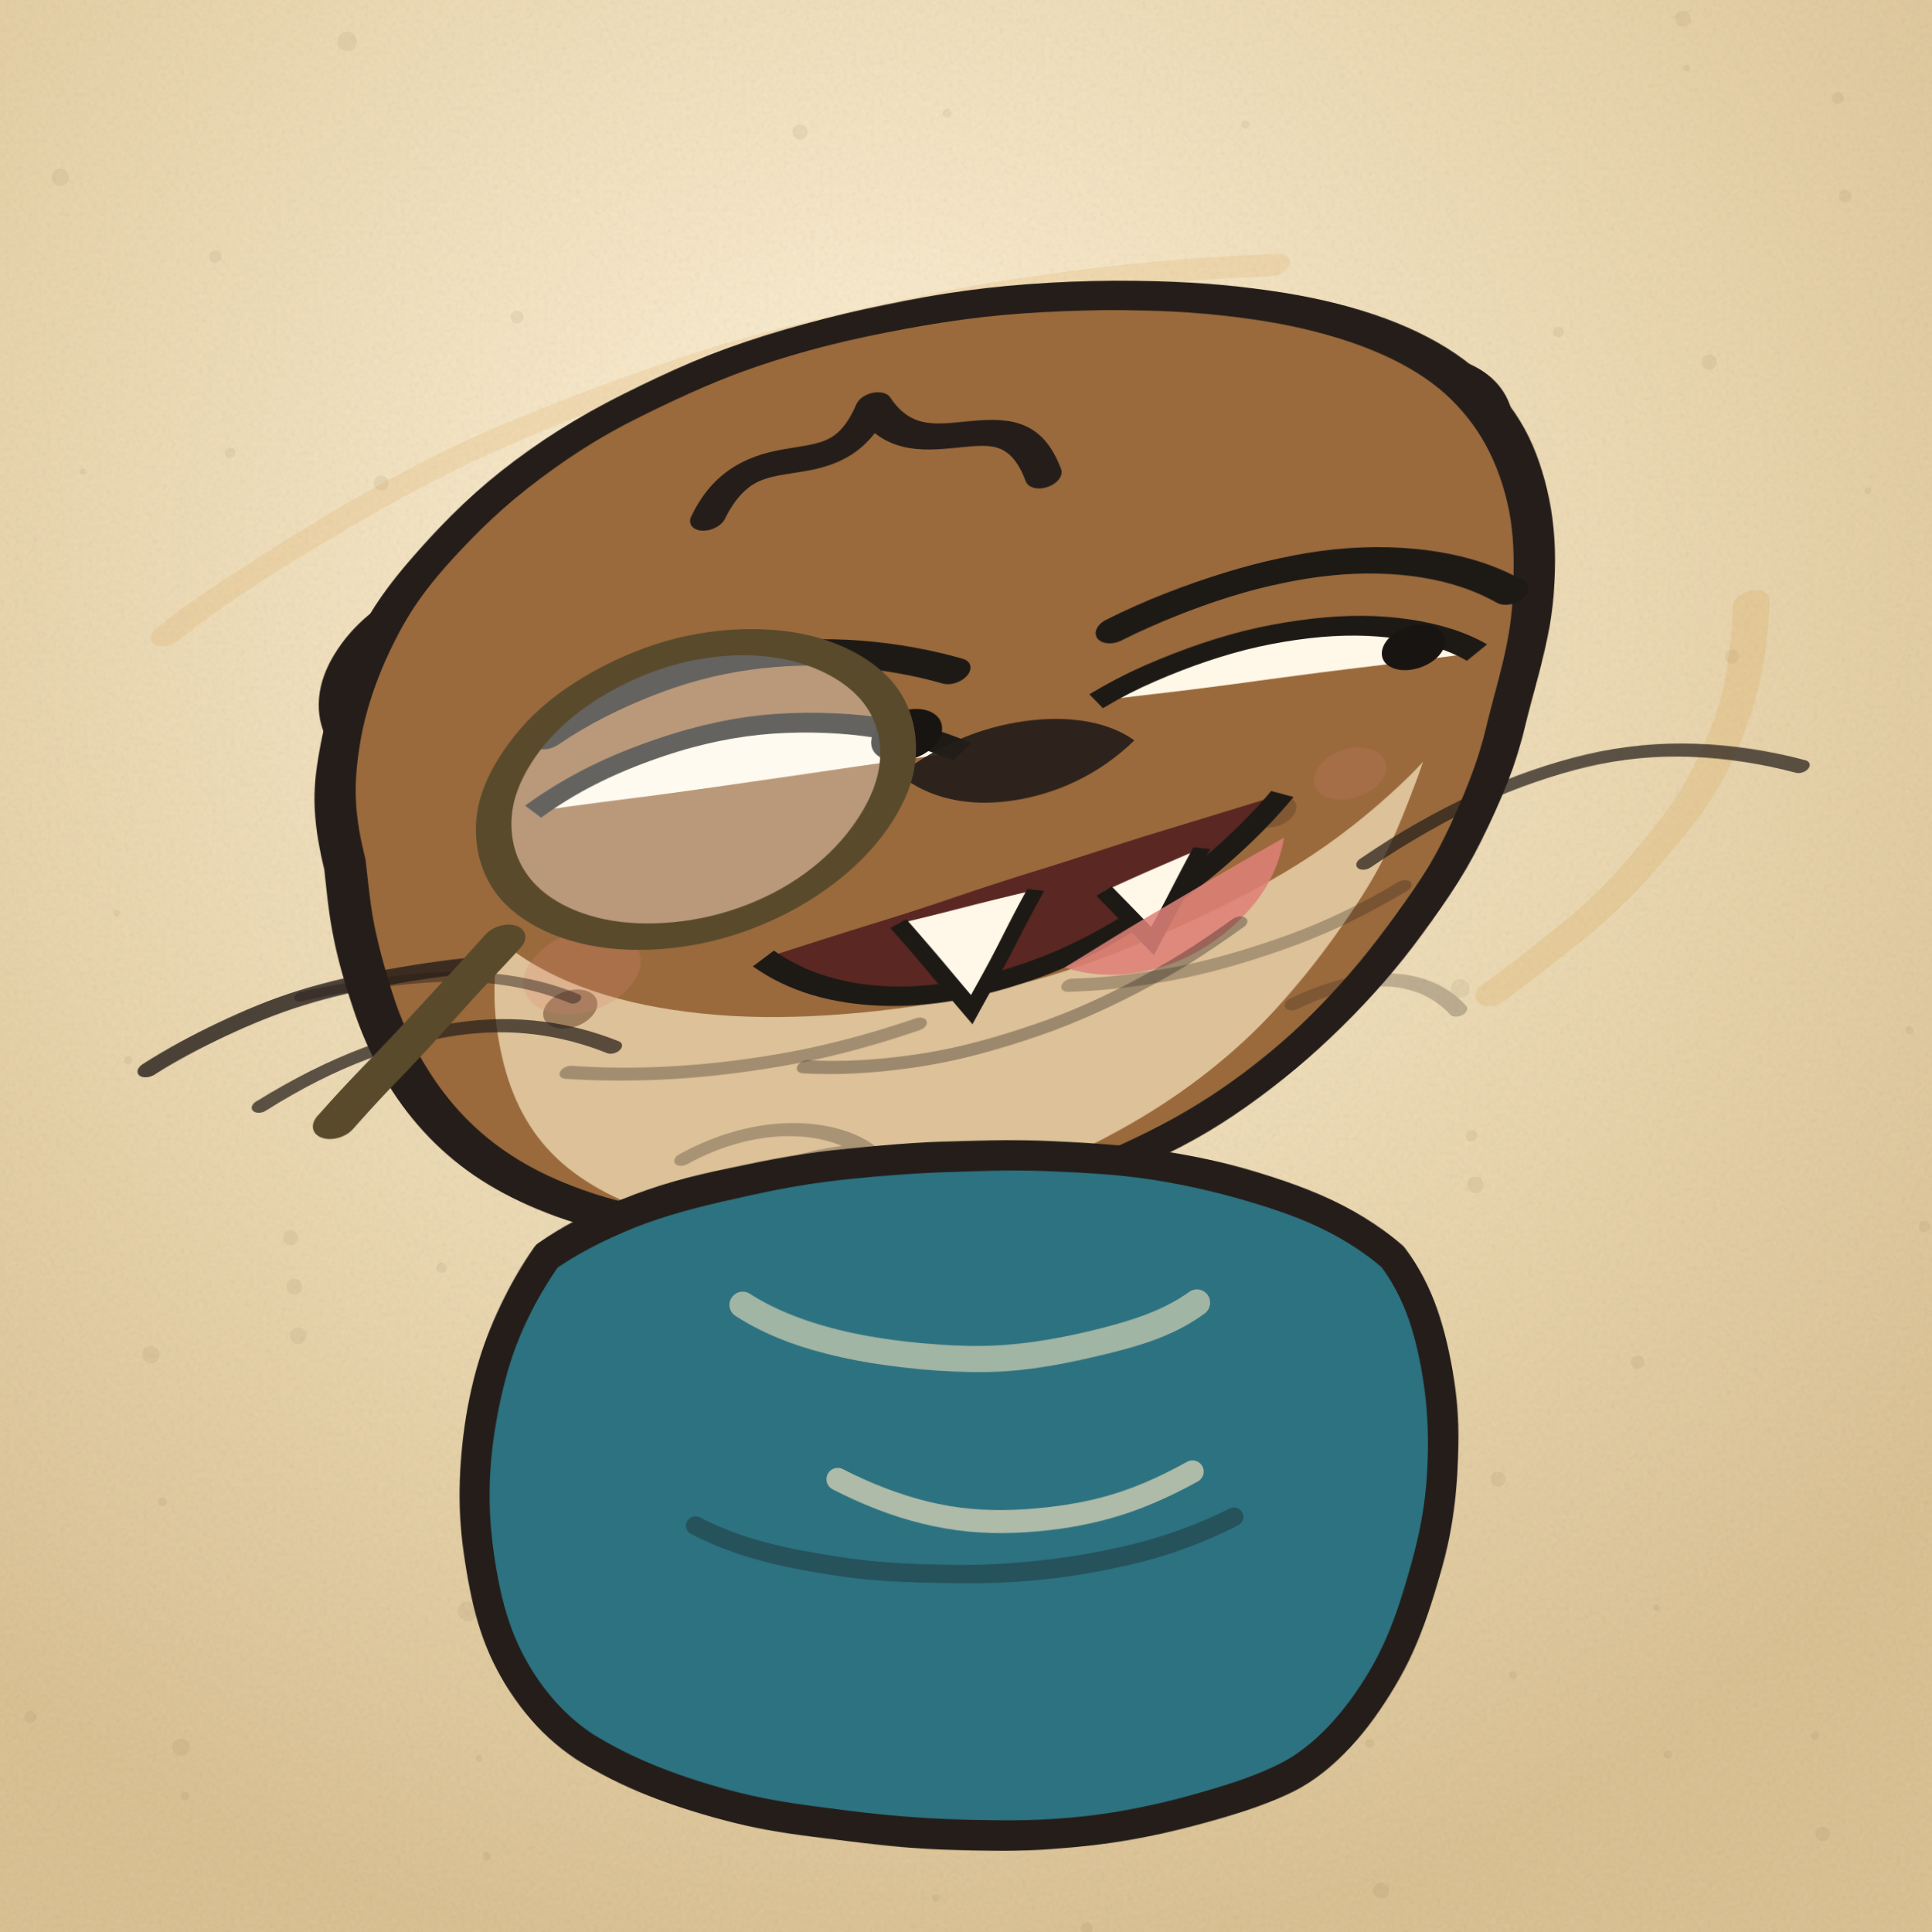
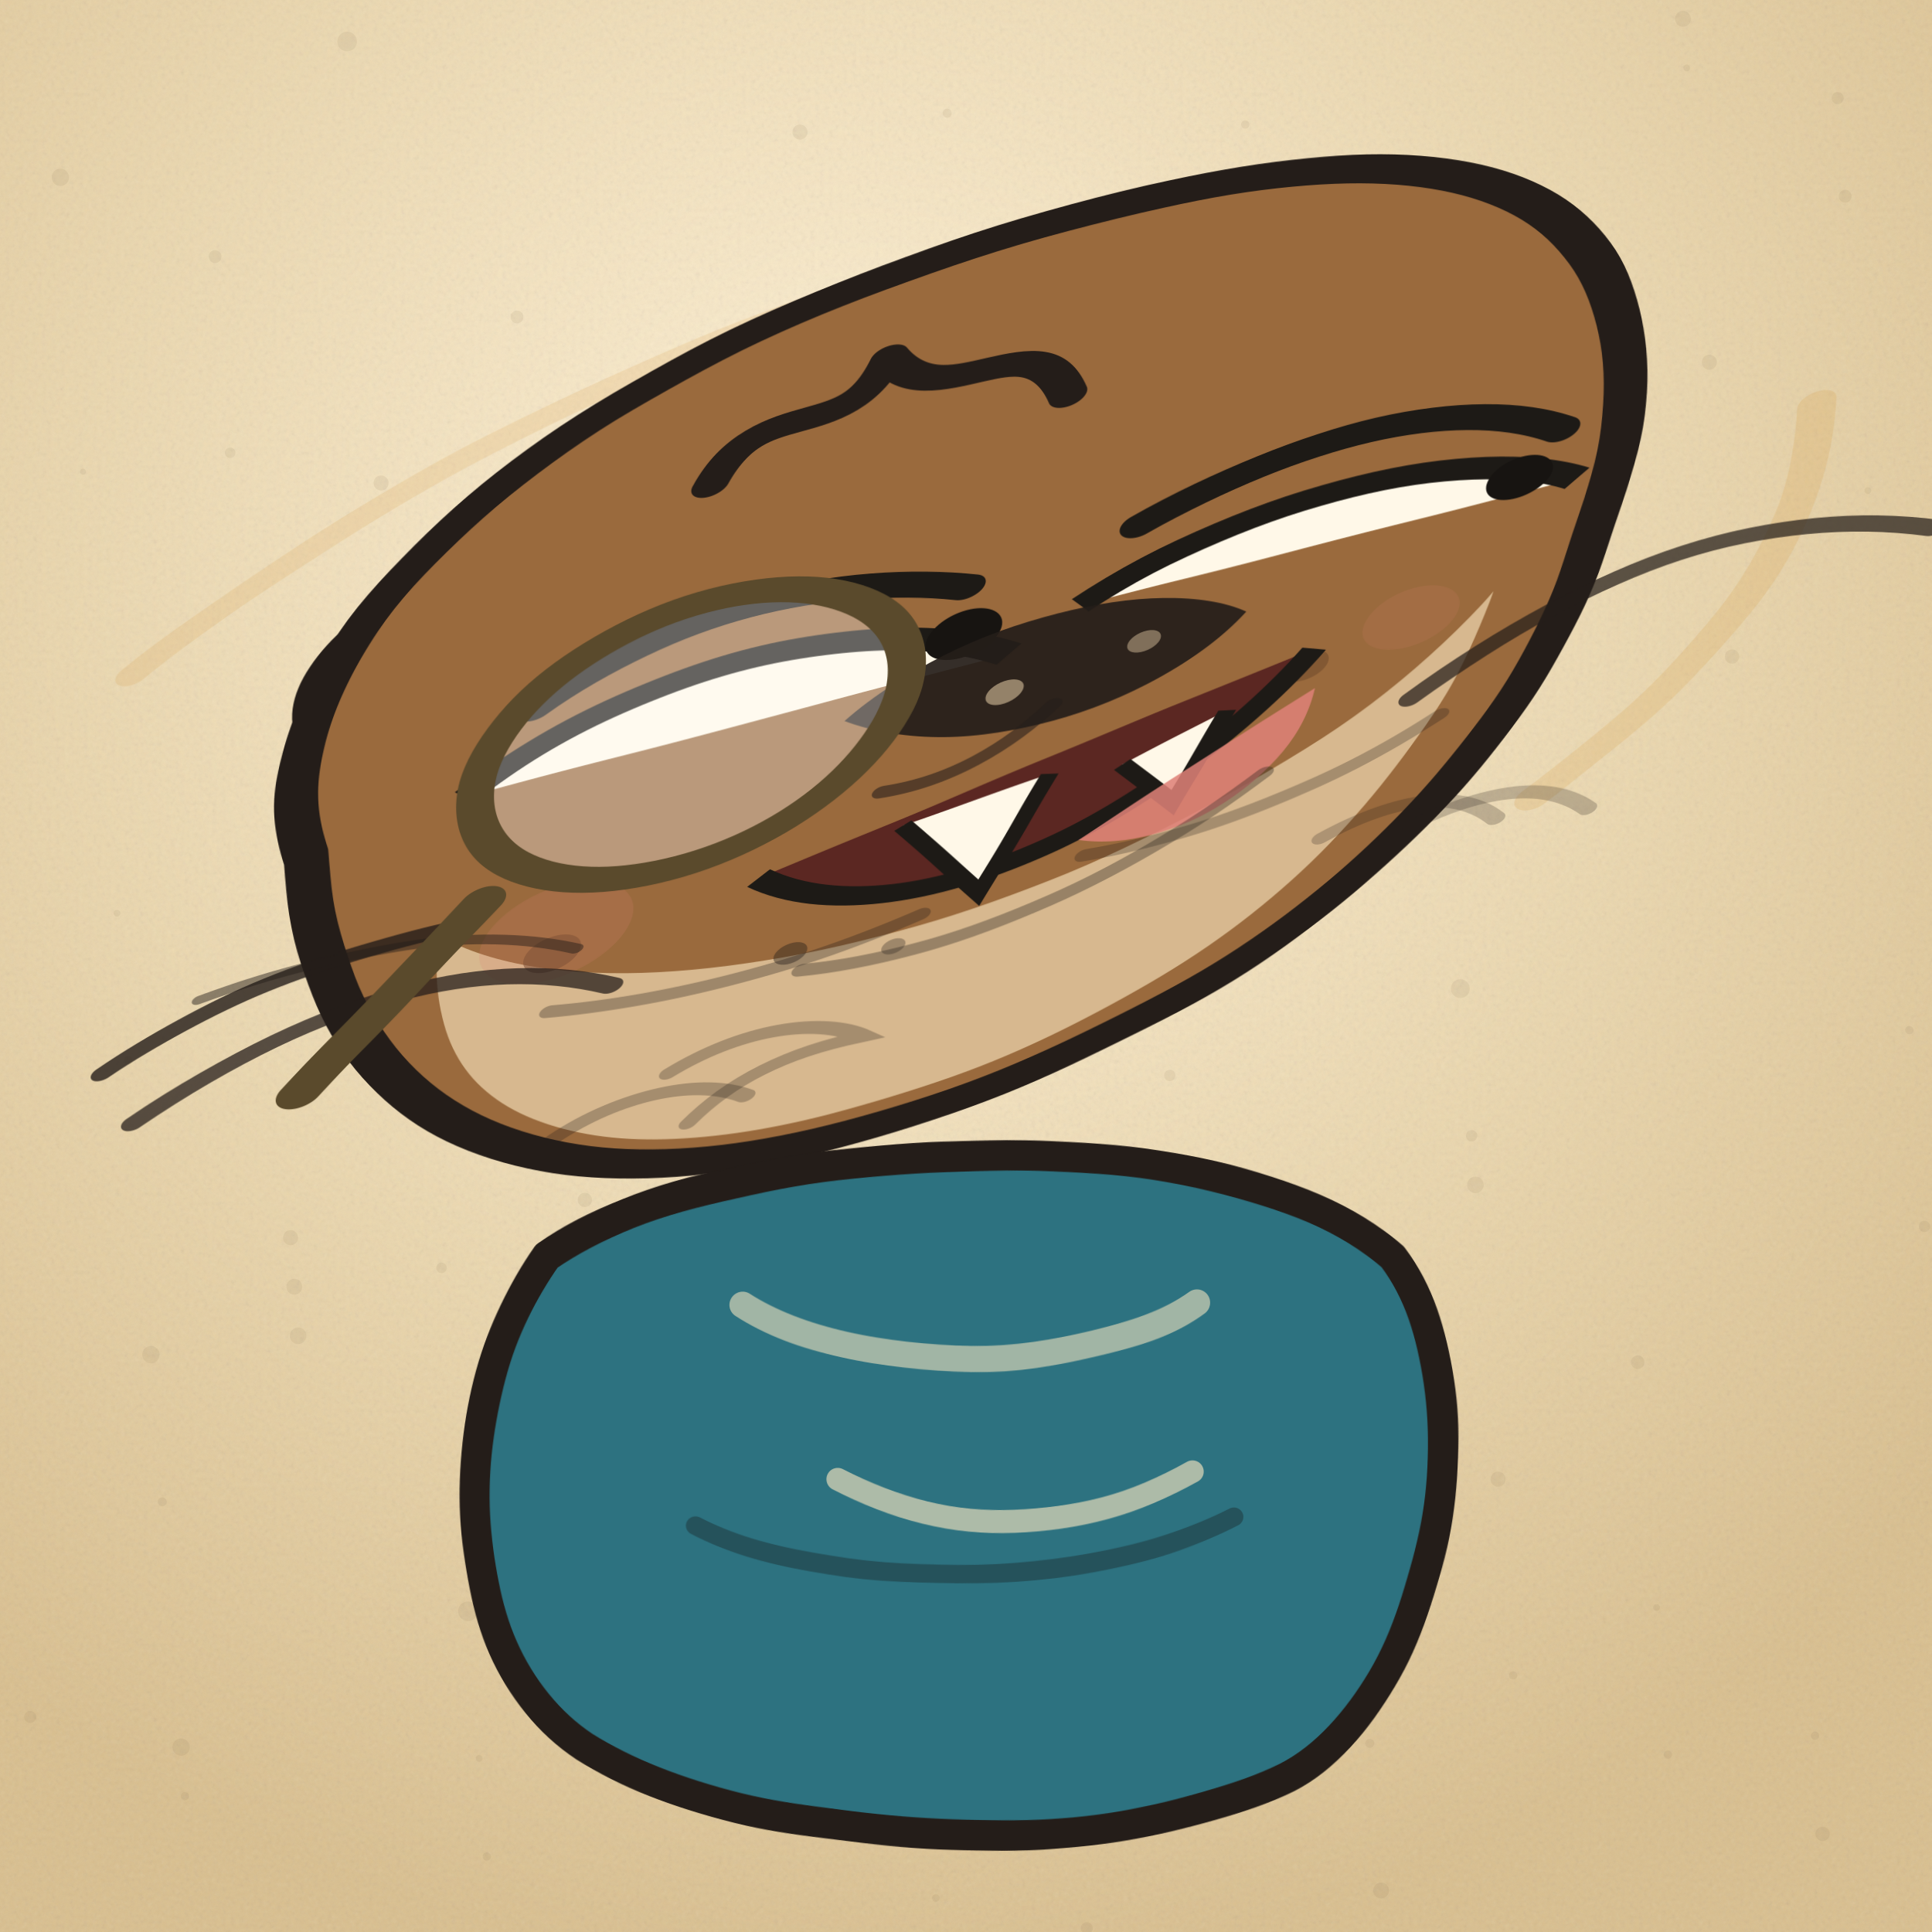
<svg xmlns="http://www.w3.org/2000/svg" width="512" height="512" viewBox="0 0 512 512">
  <defs>
    <filter id="paper" x="-20%" y="-20%" width="140%" height="140%">
      <feTurbulence type="fractalNoise" baseFrequency="0.82" numOctaves="3" seed="238" />
      <feColorMatrix type="saturate" values="0.18" />
      <feComponentTransfer>
        <feFuncA type="table" tableValues="0 0.18" />
      </feComponentTransfer>
    </filter>
    <filter id="wobble" x="-10%" y="-10%" width="120%" height="120%">
      <feTurbulence type="fractalNoise" baseFrequency="0.018" numOctaves="2" seed="248" />
      <feDisplacementMap in="SourceGraphic" scale="1.8" />
    </filter>
    <radialGradient id="wash" cx="45%" cy="30%" r="72%">
      <stop offset="0%" stop-color="#fff2d7" />
      <stop offset="58%" stop-color="#ead6ad" />
      <stop offset="100%" stop-color="#d9bf8f" />
    </radialGradient>
  </defs>
  <rect width="512" height="512" fill="url(#wash)" />
  <rect width="512" height="512" filter="url(#paper)" opacity="0.72" />
  <g>
    <circle cx="312" cy="311" r="1.6" fill="#7c6746" opacity="0.10" />
    <circle cx="129" cy="492" r="1.1" fill="#7c6746" opacity="0.10" />
    <circle cx="510" cy="325" r="1.5" fill="#7c6746" opacity="0.10" />
    <circle cx="447" cy="18" r="0.9" fill="#7c6746" opacity="0.10" />
    <circle cx="276" cy="355" r="2.0" fill="#7c6746" opacity="0.10" />
    <circle cx="397" cy="392" r="2.0" fill="#7c6746" opacity="0.10" />
    <circle cx="506" cy="273" r="1.1" fill="#7c6746" opacity="0.10" />
    <circle cx="363" cy="462" r="1.2" fill="#7c6746" opacity="0.10" />
    <circle cx="48" cy="463" r="2.3" fill="#7c6746" opacity="0.10" />
    <circle cx="217" cy="100" r="2.4" fill="#7c6746" opacity="0.10" />
    <circle cx="310" cy="285" r="1.5" fill="#7c6746" opacity="0.10" />
    <circle cx="343" cy="202" r="0.9" fill="#7c6746" opacity="0.10" />
    <circle cx="140" cy="123" r="1.3" fill="#7c6746" opacity="0.10" />
    <circle cx="101" cy="128" r="2.0" fill="#7c6746" opacity="0.10" />
    <circle cx="434" cy="361" r="1.8" fill="#7c6746" opacity="0.10" />
    <circle cx="387" cy="262" r="2.5" fill="#7c6746" opacity="0.10" />
    <circle cx="40" cy="359" r="2.3" fill="#7c6746" opacity="0.10" />
    <circle cx="49" cy="476" r="1.1" fill="#7c6746" opacity="0.10" />
    <circle cx="366" cy="501" r="2.1" fill="#7c6746" opacity="0.10" />
    <circle cx="495" cy="130" r="0.9" fill="#7c6746" opacity="0.10" />
    <circle cx="260" cy="147" r="2.6" fill="#7c6746" opacity="0.10" />
    <circle cx="61" cy="120" r="1.4" fill="#7c6746" opacity="0.10" />
    <circle cx="106" cy="193" r="2.5" fill="#7c6746" opacity="0.10" />
    <circle cx="155" cy="318" r="1.9" fill="#7c6746" opacity="0.10" />
    <circle cx="288" cy="511" r="1.6" fill="#7c6746" opacity="0.10" />
    <circle cx="137" cy="84" r="1.7" fill="#7c6746" opacity="0.10" />
    <circle cx="166" cy="461" r="2.1" fill="#7c6746" opacity="0.10" />
    <circle cx="391" cy="314" r="2.2" fill="#7c6746" opacity="0.10" />
    <circle cx="124" cy="427" r="2.6" fill="#7c6746" opacity="0.10" />
    <circle cx="277" cy="368" r="2.0" fill="#7c6746" opacity="0.10" />
    <circle cx="34" cy="281" r="1.1" fill="#7c6746" opacity="0.10" />
    <circle cx="179" cy="118" r="1.9" fill="#7c6746" opacity="0.10" />
    <circle cx="280" cy="407" r="2.3" fill="#7c6746" opacity="0.10" />
    <circle cx="481" cy="460" r="1.1" fill="#7c6746" opacity="0.10" />
    <circle cx="222" cy="165" r="1.5" fill="#7c6746" opacity="0.10" />
    <circle cx="31" cy="242" r="0.9" fill="#7c6746" opacity="0.10" />
    <circle cx="244" cy="451" r="2.6" fill="#7c6746" opacity="0.10" />
    <circle cx="237" cy="360" r="1.4" fill="#7c6746" opacity="0.10" />
    <circle cx="218" cy="113" r="2.5" fill="#7c6746" opacity="0.10" />
    <circle cx="459" cy="174" r="1.9" fill="#7c6746" opacity="0.10" />
    <circle cx="16" cy="47" r="2.3" fill="#7c6746" opacity="0.10" />
    <circle cx="57" cy="68" r="1.7" fill="#7c6746" opacity="0.10" />
    <circle cx="22" cy="125" r="0.8" fill="#7c6746" opacity="0.10" />
    <circle cx="439" cy="426" r="0.9" fill="#7c6746" opacity="0.10" />
    <circle cx="108" cy="219" r="2.0" fill="#7c6746" opacity="0.10" />
    <circle cx="453" cy="96" r="2.0" fill="#7c6746" opacity="0.10" />
    <circle cx="146" cy="201" r="1.8" fill="#7c6746" opacity="0.10" />
    <circle cx="483" cy="486" r="1.9" fill="#7c6746" opacity="0.10" />
    <circle cx="8" cy="455" r="1.6" fill="#7c6746" opacity="0.10" />
    <circle cx="401" cy="444" r="1.1" fill="#7c6746" opacity="0.10" />
    <circle cx="78" cy="341" r="2.1" fill="#7c6746" opacity="0.10" />
    <circle cx="79" cy="354" r="2.2" fill="#7c6746" opacity="0.10" />
    <circle cx="228" cy="243" r="2.0" fill="#7c6746" opacity="0.10" />
    <circle cx="413" cy="88" r="1.4" fill="#7c6746" opacity="0.10" />
    <circle cx="330" cy="33" r="1.1" fill="#7c6746" opacity="0.10" />
    <circle cx="251" cy="30" r="1.2" fill="#7c6746" opacity="0.10" />
    <circle cx="256" cy="95" r="1.0" fill="#7c6746" opacity="0.10" />
    <circle cx="489" cy="52" r="1.7" fill="#7c6746" opacity="0.10" />
    <circle cx="390" cy="301" r="1.5" fill="#7c6746" opacity="0.10" />
    <circle cx="487" cy="26" r="1.6" fill="#7c6746" opacity="0.10" />
    <circle cx="92" cy="11" r="2.6" fill="#7c6746" opacity="0.10" />
    <circle cx="117" cy="336" r="1.4" fill="#7c6746" opacity="0.10" />
    <circle cx="258" cy="121" r="1.8" fill="#7c6746" opacity="0.10" />
    <circle cx="275" cy="342" r="2.5" fill="#7c6746" opacity="0.10" />
    <circle cx="248" cy="503" r="1.0" fill="#7c6746" opacity="0.10" />
    <circle cx="321" cy="428" r="1.1" fill="#7c6746" opacity="0.10" />
    <circle cx="446" cy="5" r="2.1" fill="#7c6746" opacity="0.10" />
    <circle cx="127" cy="466" r="0.9" fill="#7c6746" opacity="0.10" />
    <circle cx="212" cy="35" r="2.0" fill="#7c6746" opacity="0.10" />
    <circle cx="77" cy="328" r="2.0" fill="#7c6746" opacity="0.10" />
    <circle cx="442" cy="465" r="1.1" fill="#7c6746" opacity="0.10" />
    <circle cx="43" cy="398" r="1.2" fill="#7c6746" opacity="0.10" />
  </g>
-   <g filter="url(#wobble)" transform="rotate(-12 256 246) translate(-30 27) skewX(-9) scale(1.22 .82)">
+   <g filter="url(#wobble)" transform="rotate(-18 256 246) translate(-30 27) skewX(-16) scale(1.34 .72)">
    <path d="M91 121 C137 83 224 50 338 78" fill="none" stroke="#d1953a" stroke-width="7" stroke-linecap="round" opacity="0.16" />
    <path d="M378 323 C417 298 438 263 439 217" fill="none" stroke="#d1953a" stroke-width="8" stroke-linecap="round" opacity="0.18" />
    <circle cx="157" cy="154" r="30" fill="#9a6a3d" stroke="#241d19" stroke-width="8" />
    <circle cx="359" cy="144" r="26" fill="#9a6a3d" stroke="#241d19" stroke-width="8" />
    <circle cx="158" cy="156" r="16" fill="#e4a58c" opacity="0.62" />
    <circle cx="359" cy="145" r="14" fill="#e4a58c" opacity="0.55" />
-     <path d="M127 205 C115 101 208 46 306 78 C391 106 404 161 383 243 C356 338 285 377 207 347 C154 327 129 282 127 205 Z" fill="#9a6a3d" stroke="#241d19" stroke-width="9" stroke-linecap="round" stroke-linejoin="round" />
-     <path d="M160 239 C198 301 313 307 365 245 C343 320 296 358 232 351 C183 346 151 306 160 239 Z" fill="#ead1a8" opacity="0.84" />
+     <path d="M125 204 C112 112 197 50 307 70 C386 84 415 146 392 238 C375 307 333 358 256 363 C174 368 126 304 125 204 Z" fill="#9a6a3d" stroke="#241d19" stroke-width="9" stroke-linecap="round" stroke-linejoin="round" />
+     <path d="M152 247 C195 313 318 317 371 246 C350 323 300 361 231 354 C178 348 145 306 152 247 Z" fill="#ead1a8" opacity="0.76" />
    <circle cx="175" cy="266" r="6" fill="#6a4529" opacity="0.55" />
    <circle cx="332" cy="251" r="5" fill="#6a4529" opacity="0.5" />
    <path d="M156 246 C127 240 103 244 82 257" fill="none" stroke="#241d19" stroke-width="5" stroke-linecap="round" opacity="0.8" />
    <path d="M211 120 C222 93 239 122 249 96 C259 123 279 98 285 129" fill="none" stroke="#241d19" stroke-width="8" stroke-linecap="round" stroke-linejoin="round" />
    <path d="M174 286 C198 296 226 299 251 294" fill="none" stroke="#241d19" stroke-width="4" stroke-linecap="round" opacity="0.32" />
    <path d="M285 292 C310 299 336 296 359 283" fill="none" stroke="#241d19" stroke-width="4" stroke-linecap="round" opacity="0.28" />
-     <path d="M169 201 C202 178 240 188 264 211" fill="#fff8e8" stroke="#1d1a16" stroke-width="6" />
-     <path d="M294 204 C326 187 361 194 378 214" fill="#fff8e8" stroke="#1d1a16" stroke-width="6" />
-     <circle cx="252" cy="202" r="8" fill="#171411" />
-     <circle cx="364" cy="208" r="7" fill="#171411" />
+     <path d="M158 201 C197 172 245 184 271 213" fill="#fff8e8" stroke="#1d1a16" stroke-width="7" />
+     <path d="M286 204 C323 184 367 192 389 216" fill="#fff8e8" stroke="#1d1a16" stroke-width="7" />
+     <circle cx="262" cy="201" r="8" fill="#171411" />
+     <circle cx="377" cy="209" r="7" fill="#171411" />
    <path d="M173 178 C202 159 236 165 263 185" fill="none" stroke="#1d1a16" stroke-width="8" stroke-linecap="round" />
    <path d="M299 183 C333 169 366 174 386 197" fill="none" stroke="#1d1a16" stroke-width="8" stroke-linecap="round" />
-     <path d="M250 214 C270 199 292 205 302 219 C286 236 262 233 250 214 Z" fill="#241d19" opacity="0.92" />
+     <path d="M237 218 C261 195 303 202 320 225 C300 250 261 247 237 218 Z" fill="#241d19" opacity="0.92" />
+     <circle cx="270" cy="226" r="4" fill="#f2d9b0" opacity="0.52" />
+     <circle cx="299" cy="224" r="3.5" fill="#f2d9b0" opacity="0.42" />
+     <path d="M280 236 C271 246 258 251 244 247" fill="none" stroke="#241d19" stroke-width="4" stroke-linecap="round" opacity="0.58" />
    <path d="M218 263 C247 303 305 287 334 246" fill="#5b2722" stroke="#1d1a16" stroke-width="6" stroke-linejoin="round" />
    <path d="M248 261 L263 293 L279 260" fill="#fff8e8" stroke="#1d1a16" stroke-width="4" />
    <path d="M294 265 L304 284 L316 258" fill="#fff8e8" stroke="#1d1a16" stroke-width="4" />
    <path d="M284 286 C304 302 329 289 334 260" fill="#df8177" opacity="0.86" />
    <path d="M226 300 C255 311 293 306 323 284" fill="none" stroke="#1d1a16" stroke-width="4" stroke-linecap="round" opacity="0.34" />
-     <circle cx="178" cy="255" r="13" fill="#d98270" opacity="0.24" />
-     <circle cx="349" cy="244" r="8" fill="#d98270" opacity="0.18" />
-     <path d="M106 276 C139 257 164 263 184 281" fill="none" stroke="#241d19" stroke-width="4" stroke-linecap="round" opacity="0.72" />
-     <path d="M351 273 C386 250 418 251 448 272" fill="none" stroke="#241d19" stroke-width="4" stroke-linecap="round" opacity="0.72" />
-     <path d="M116 244 C143 243 162 250 176 263" fill="none" stroke="#241d19" stroke-width="3" stroke-linecap="round" opacity="0.46" />
+     <circle cx="176" cy="259" r="16" fill="#d98270" opacity="0.19" />
+     <circle cx="354" cy="246" r="10" fill="#d98270" opacity="0.14" />
+     <path d="M88 278 C129 253 162 260 187 284" fill="none" stroke="#241d19" stroke-width="5" stroke-linecap="round" opacity="0.74" />
+     <path d="M353 274 C393 247 430 249 462 274" fill="none" stroke="#241d19" stroke-width="5" stroke-linecap="round" opacity="0.72" />
+     <path d="M102 242 C136 240 161 249 180 267" fill="none" stroke="#241d19" stroke-width="3" stroke-linecap="round" opacity="0.48" />
    <path d="M198 321 C213 314 229 318 238 330 C222 327 211 331 202 341" fill="none" stroke="#241d19" stroke-width="4" stroke-linecap="round" opacity="0.28" />
    <path d="M334 313 C350 307 363 312 370 326" fill="none" stroke="#241d19" stroke-width="4" stroke-linecap="round" opacity="0.24" />
+     <circle cx="224" cy="293" r="3.5" fill="#241d19" opacity="0.42" />
+     <circle cx="245" cy="302" r="2.5" fill="#241d19" opacity="0.32" />
+     <path d="M174 331 C188 323 204 326 214 338" fill="none" stroke="#241d19" stroke-width="4" stroke-linecap="round" opacity="0.28" />
+     <path d="M353 319 C369 314 382 320 389 333" fill="none" stroke="#241d19" stroke-width="4" stroke-linecap="round" opacity="0.24" />
    <circle cx="205" cy="205" r="45" fill="rgba(255,255,255,0.32)" stroke="#5a4a2c" stroke-width="8" />
    <path d="M161 240 L122 286" stroke="#5a4a2c" stroke-width="10" stroke-linecap="round" />
  </g>
  <g filter="url(#wobble)">
    <path d="M145 333 C194 300 324 294 369 333 C395 368 382 449 341 471 C293 496 197 489 155 463 C117 438 119 368 145 333 Z" fill="#2d7280" stroke="#241d19" stroke-width="8" stroke-linejoin="round" />
    <path d="M197 346 C226 365 289 365 317 345" fill="none" stroke="#f5e5bf" stroke-width="7" stroke-linecap="round" opacity="0.58" />
    <path d="M184 404 C217 421 289 422 327 402" fill="none" stroke="#151515" stroke-width="5" stroke-linecap="round" opacity="0.34" />
    <path d="M222 392 C251 407 286 407 316 390" fill="none" stroke="#f5e5bf" stroke-width="6" stroke-linecap="round" opacity="0.64" />
  </g>
</svg>
